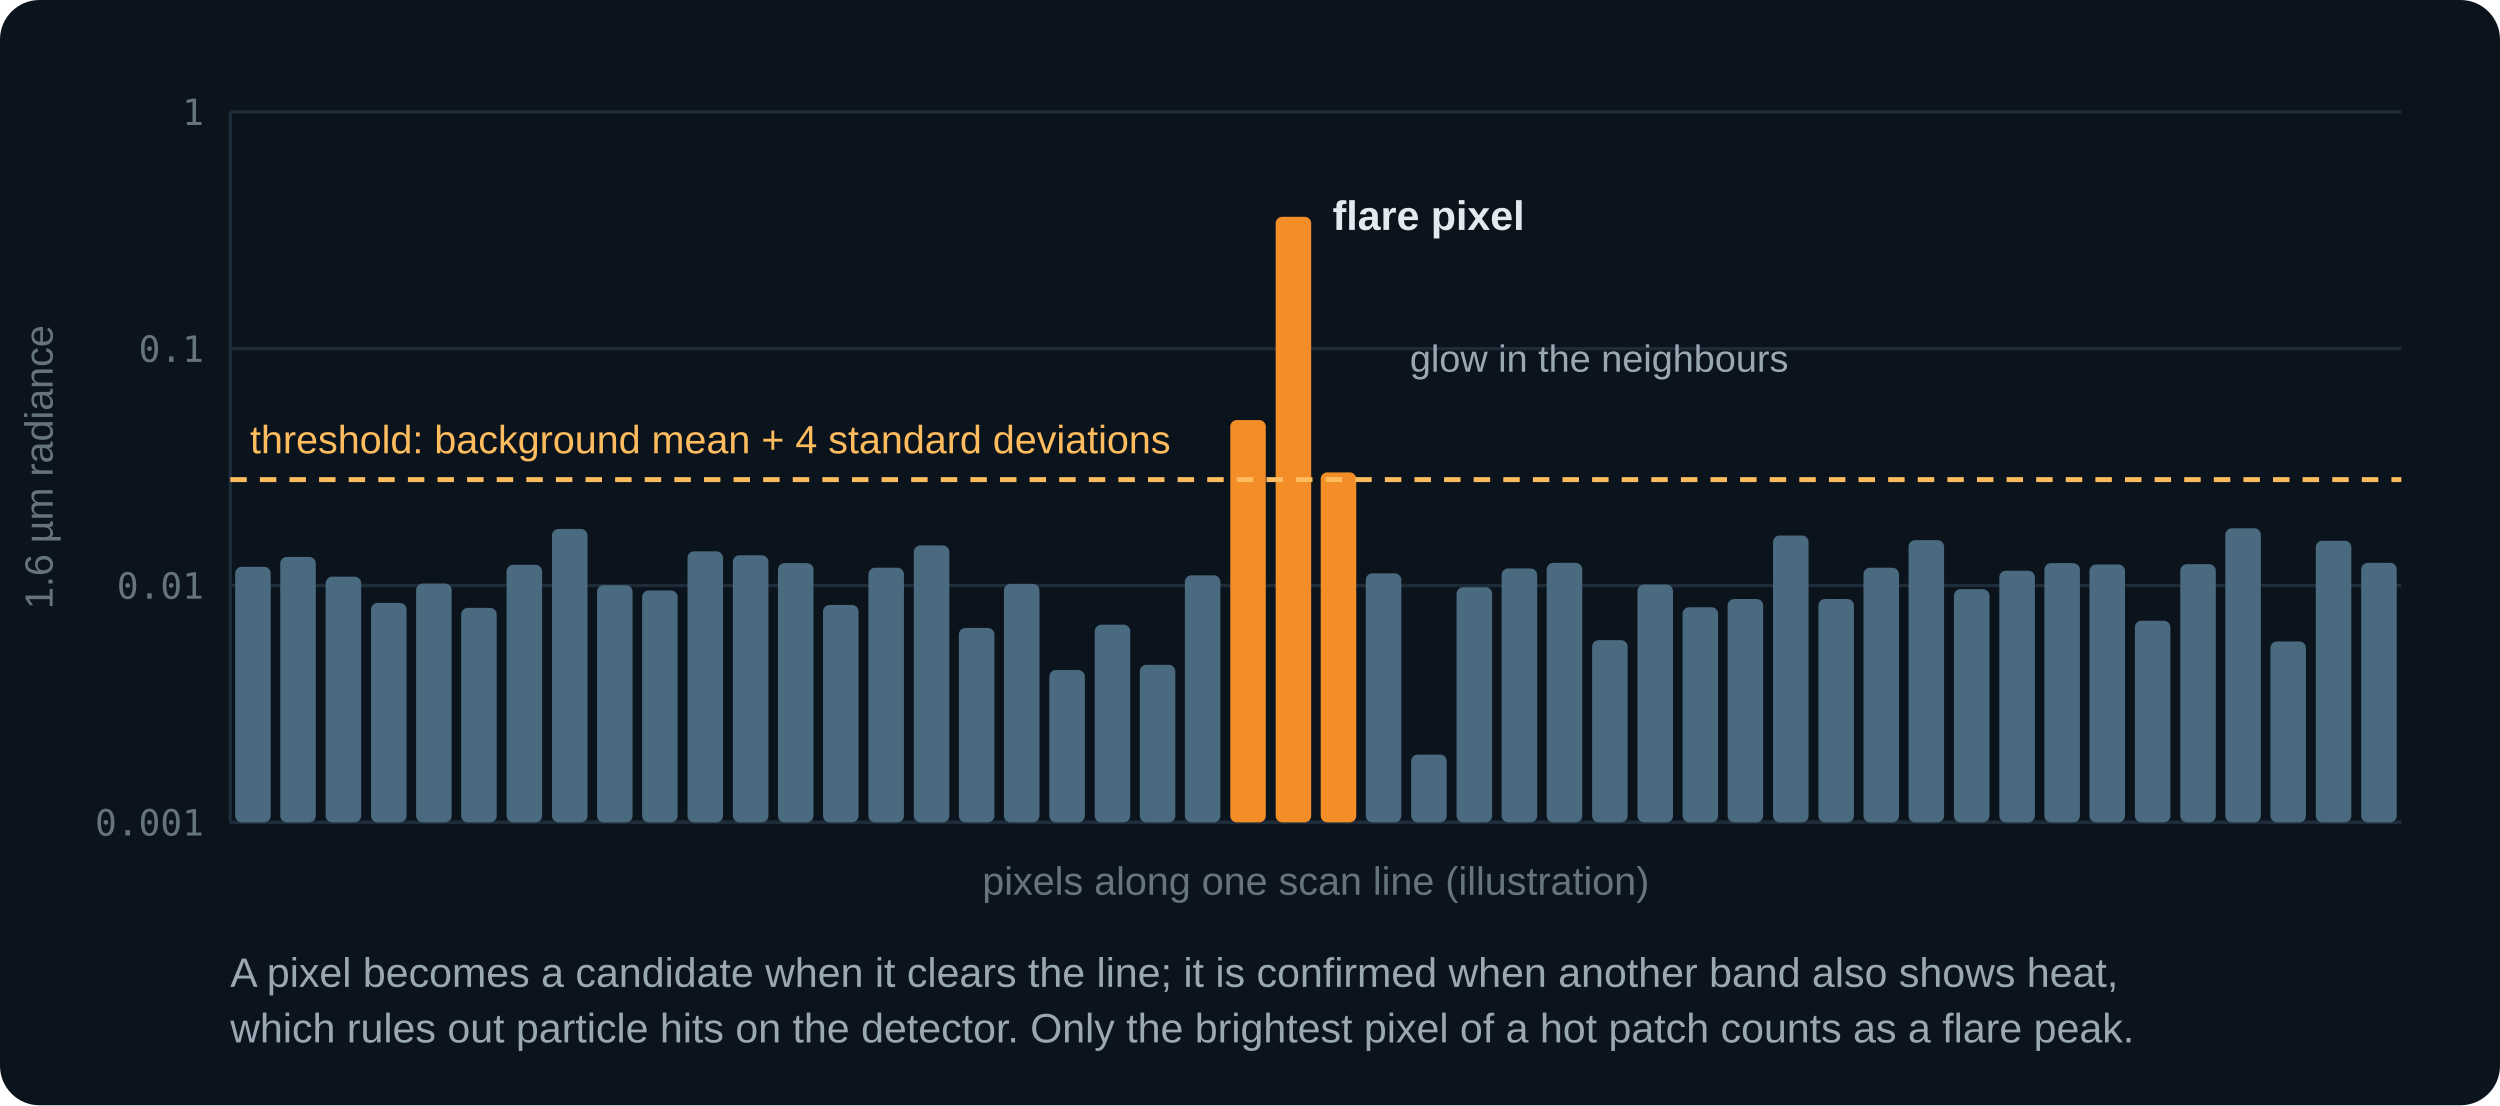
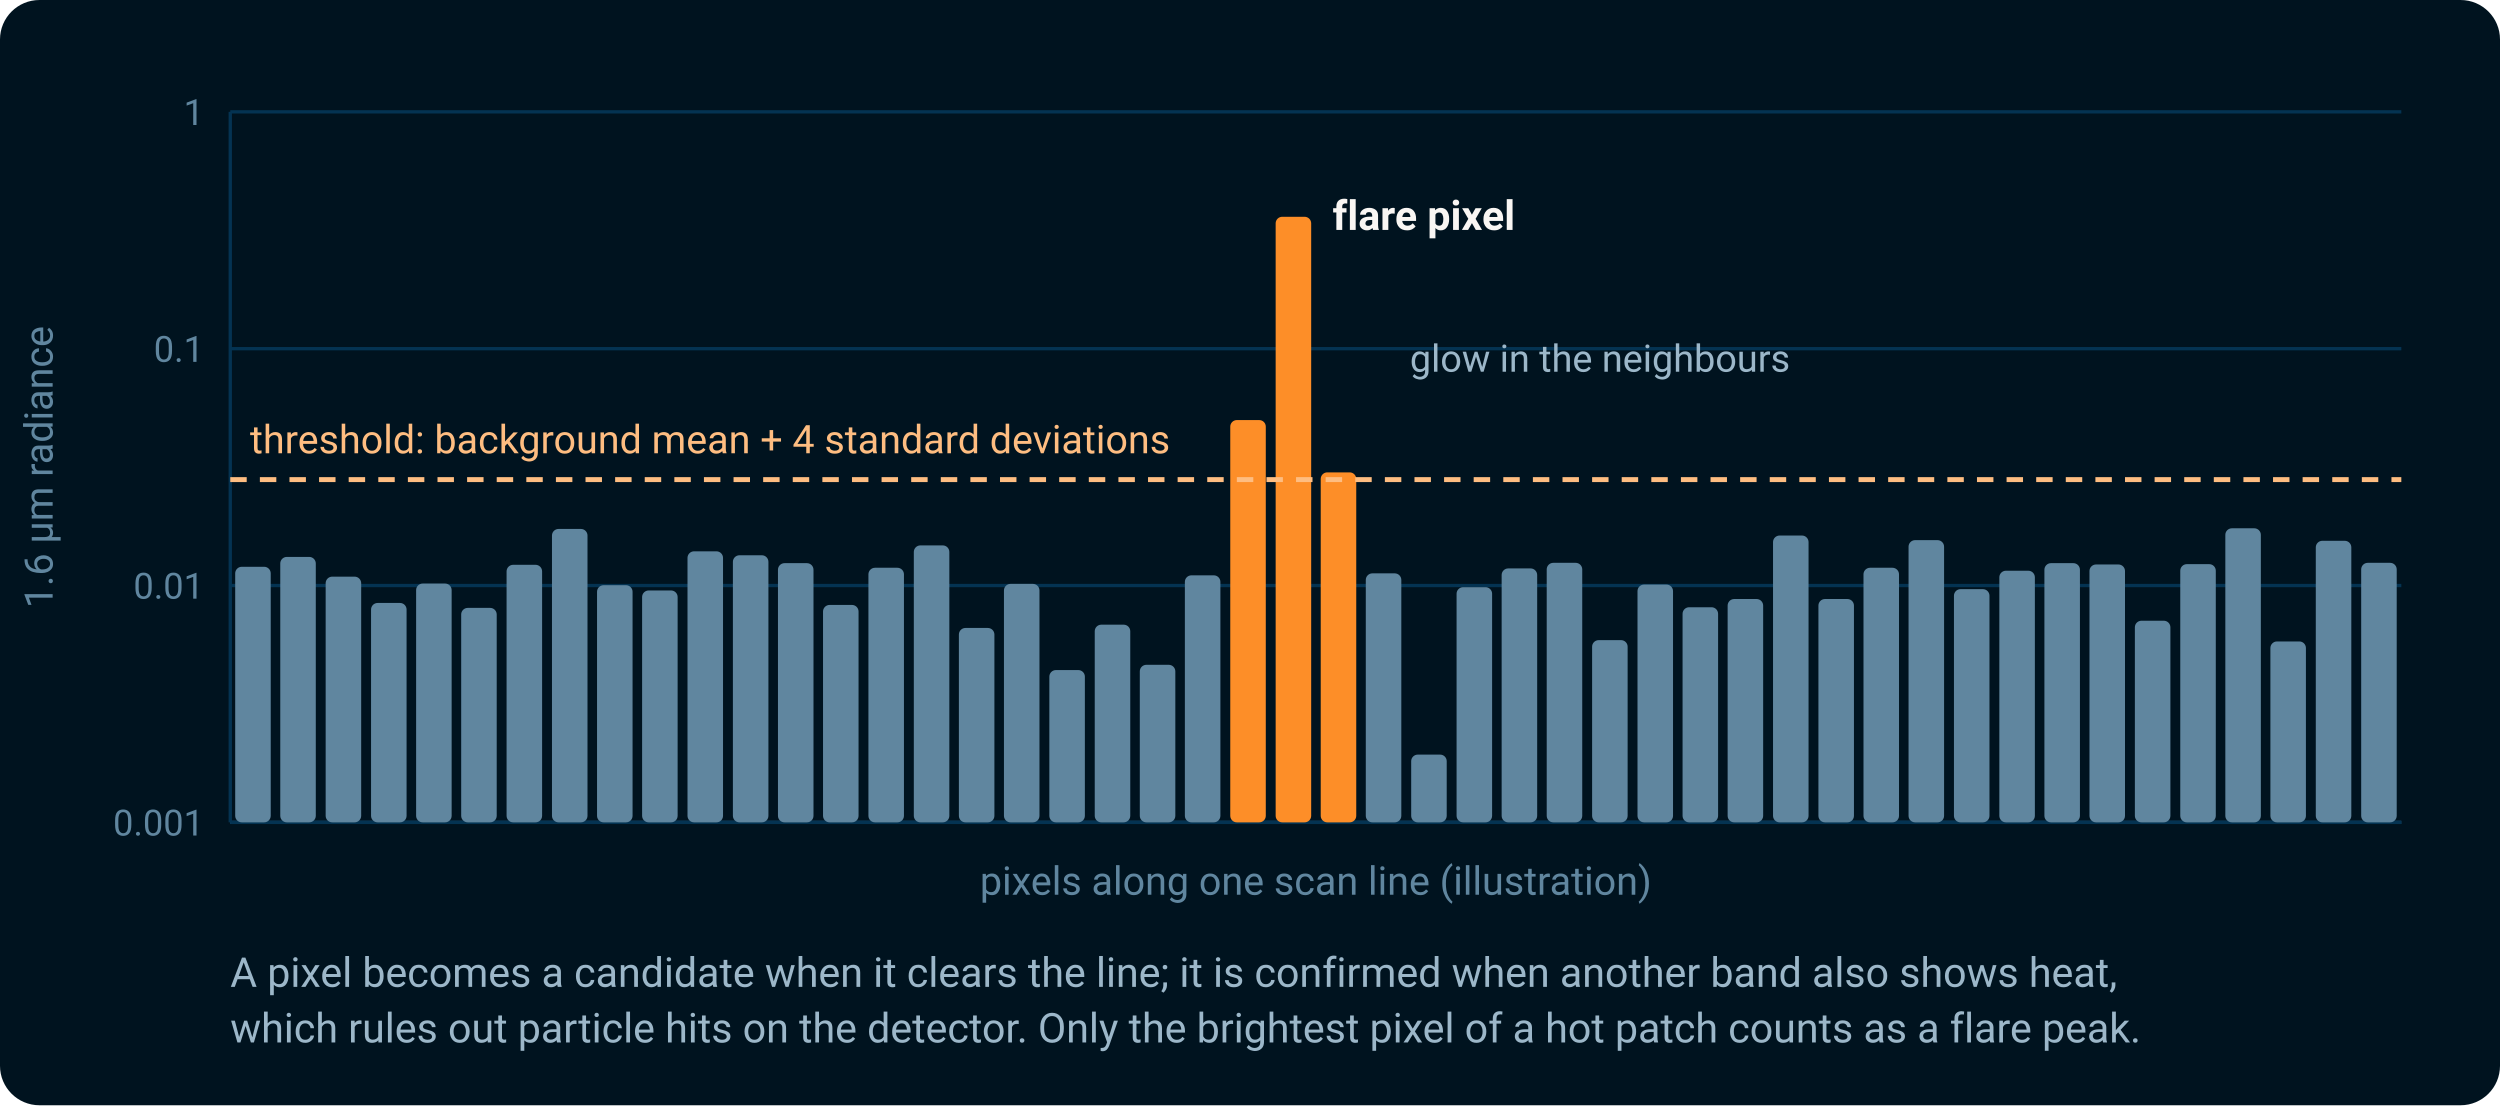
<svg xmlns="http://www.w3.org/2000/svg" viewBox="0 0 760 336" width="760" height="336" role="img" aria-label="Finding a flare pixel against the night background">
-   <rect width="760" height="336" rx="12" fill="#0b141c" />
-   <line x1="70.0" y1="250.0" x2="730.0" y2="250.0" stroke="#2a3744" stroke-width="1" />
-   <line x1="70.0" y1="34.0" x2="70.0" y2="250.0" stroke="#1e2c39" stroke-width="1" />
-   <line x1="70.0" y1="250.0" x2="730.0" y2="250.0" stroke="#1e2c39" stroke-width="1" />
-   <text x="62.0" y="254.0" fill="#66747f" font-size="11" font-family="'IBM Plex Mono', Menlo, Consolas, monospace" text-anchor="end" font-weight="400">0.001</text>
-   <line x1="70.0" y1="178.0" x2="730.0" y2="178.0" stroke="#1e2c39" stroke-width="1" />
-   <text x="62.0" y="182.0" fill="#66747f" font-size="11" font-family="'IBM Plex Mono', Menlo, Consolas, monospace" text-anchor="end" font-weight="400">0.01</text>
-   <line x1="70.0" y1="106.0" x2="730.0" y2="106.0" stroke="#1e2c39" stroke-width="1" />
-   <text x="62.0" y="110.0" fill="#66747f" font-size="11" font-family="'IBM Plex Mono', Menlo, Consolas, monospace" text-anchor="end" font-weight="400">0.1</text>
-   <line x1="70.0" y1="34.0" x2="730.0" y2="34.0" stroke="#1e2c39" stroke-width="1" />
-   <text x="62.0" y="38.0" fill="#66747f" font-size="11" font-family="'IBM Plex Mono', Menlo, Consolas, monospace" text-anchor="end" font-weight="400">1</text>
-   <rect x="71.5" y="172.3" width="10.8" height="77.7" fill="#4a6a80" rx="2" />
-   <rect x="85.2" y="169.3" width="10.8" height="80.7" fill="#4a6a80" rx="2" />
-   <rect x="99.0" y="175.3" width="10.8" height="74.7" fill="#4a6a80" rx="2" />
-   <rect x="112.8" y="183.3" width="10.8" height="66.7" fill="#4a6a80" rx="2" />
-   <rect x="126.5" y="177.4" width="10.8" height="72.6" fill="#4a6a80" rx="2" />
-   <rect x="140.2" y="184.8" width="10.8" height="65.2" fill="#4a6a80" rx="2" />
-   <rect x="154.0" y="171.7" width="10.8" height="78.3" fill="#4a6a80" rx="2" />
-   <rect x="167.8" y="160.8" width="10.8" height="89.2" fill="#4a6a80" rx="2" />
-   <rect x="181.5" y="177.9" width="10.8" height="72.1" fill="#4a6a80" rx="2" />
-   <rect x="195.2" y="179.5" width="10.8" height="70.5" fill="#4a6a80" rx="2" />
-   <rect x="209.0" y="167.6" width="10.8" height="82.4" fill="#4a6a80" rx="2" />
-   <rect x="222.8" y="168.8" width="10.8" height="81.2" fill="#4a6a80" rx="2" />
-   <rect x="236.5" y="171.2" width="10.8" height="78.8" fill="#4a6a80" rx="2" />
-   <rect x="250.2" y="183.9" width="10.8" height="66.1" fill="#4a6a80" rx="2" />
-   <rect x="264.0" y="172.6" width="10.8" height="77.4" fill="#4a6a80" rx="2" />
-   <rect x="277.8" y="165.8" width="10.8" height="84.2" fill="#4a6a80" rx="2" />
-   <rect x="291.5" y="190.9" width="10.8" height="59.1" fill="#4a6a80" rx="2" />
-   <rect x="305.2" y="177.5" width="10.8" height="72.5" fill="#4a6a80" rx="2" />
-   <rect x="319.0" y="203.7" width="10.8" height="46.3" fill="#4a6a80" rx="2" />
-   <rect x="332.8" y="189.9" width="10.8" height="60.1" fill="#4a6a80" rx="2" />
-   <rect x="346.5" y="202.1" width="10.8" height="47.9" fill="#4a6a80" rx="2" />
-   <rect x="360.2" y="174.9" width="10.8" height="75.1" fill="#4a6a80" rx="2" />
-   <rect x="374.0" y="127.7" width="10.8" height="122.3" fill="#f28d27" rx="2" />
-   <rect x="387.8" y="65.9" width="10.8" height="184.1" fill="#f28d27" rx="2" />
-   <rect x="401.5" y="143.6" width="10.8" height="106.4" fill="#f28d27" rx="2" />
-   <rect x="415.2" y="174.3" width="10.8" height="75.7" fill="#4a6a80" rx="2" />
-   <rect x="429.0" y="229.4" width="10.8" height="20.6" fill="#4a6a80" rx="2" />
-   <rect x="442.8" y="178.5" width="10.8" height="71.5" fill="#4a6a80" rx="2" />
-   <rect x="456.5" y="172.8" width="10.8" height="77.2" fill="#4a6a80" rx="2" />
-   <rect x="470.2" y="171.1" width="10.8" height="78.9" fill="#4a6a80" rx="2" />
-   <rect x="484.0" y="194.6" width="10.8" height="55.4" fill="#4a6a80" rx="2" />
-   <rect x="497.8" y="177.7" width="10.8" height="72.3" fill="#4a6a80" rx="2" />
-   <rect x="511.5" y="184.6" width="10.8" height="65.4" fill="#4a6a80" rx="2" />
-   <rect x="525.2" y="182.1" width="10.8" height="67.9" fill="#4a6a80" rx="2" />
-   <rect x="539.0" y="162.8" width="10.8" height="87.2" fill="#4a6a80" rx="2" />
-   <rect x="552.8" y="182.1" width="10.8" height="67.9" fill="#4a6a80" rx="2" />
-   <rect x="566.5" y="172.6" width="10.8" height="77.4" fill="#4a6a80" rx="2" />
-   <rect x="580.2" y="164.2" width="10.8" height="85.8" fill="#4a6a80" rx="2" />
-   <rect x="594.0" y="179.1" width="10.8" height="70.9" fill="#4a6a80" rx="2" />
-   <rect x="607.8" y="173.5" width="10.8" height="76.5" fill="#4a6a80" rx="2" />
-   <rect x="621.5" y="171.2" width="10.8" height="78.8" fill="#4a6a80" rx="2" />
-   <rect x="635.2" y="171.6" width="10.8" height="78.4" fill="#4a6a80" rx="2" />
-   <rect x="649.0" y="188.7" width="10.8" height="61.3" fill="#4a6a80" rx="2" />
-   <rect x="662.8" y="171.5" width="10.8" height="78.5" fill="#4a6a80" rx="2" />
-   <rect x="676.5" y="160.6" width="10.8" height="89.4" fill="#4a6a80" rx="2" />
-   <rect x="690.2" y="195.0" width="10.8" height="55.0" fill="#4a6a80" rx="2" />
-   <rect x="704.0" y="164.4" width="10.8" height="85.6" fill="#4a6a80" rx="2" />
-   <rect x="717.8" y="171.1" width="10.8" height="78.9" fill="#4a6a80" rx="2" />
-   <line x1="70.0" y1="145.8" x2="730.0" y2="145.8" stroke="#ffbc5f" stroke-width="1.5" stroke-dasharray="5 4" />
-   <text x="76.0" y="137.8" fill="#ffbc5f" font-size="12" font-family="Archivo, 'Helvetica Neue', Arial, sans-serif" text-anchor="start" font-weight="400">threshold: background mean + 4 standard deviations</text>
-   <text x="405.1" y="69.9" fill="#e3e9ee" font-size="12.5" font-family="Archivo, 'Helvetica Neue', Arial, sans-serif" text-anchor="start" font-weight="600">flare pixel</text>
-   <text x="428.6" y="113.0" fill="#9aa8b4" font-size="11.5" font-family="Archivo, 'Helvetica Neue', Arial, sans-serif" text-anchor="start" font-weight="400">glow in the neighbours</text>
-   <text x="400.0" y="272.0" fill="#66747f" font-size="12" font-family="Archivo, 'Helvetica Neue', Arial, sans-serif" text-anchor="middle" font-weight="400">pixels along one scan line (illustration)</text>
-   <text x="16.0" y="142.0" fill="#66747f" font-size="12" font-family="Archivo, 'Helvetica Neue', Arial, sans-serif" text-anchor="middle" font-weight="400" transform="rotate(-90 16 142.0)">1.6 µm radiance</text>
-   <text x="70.0" y="300.0" fill="#9aa8b4" font-size="12.5" font-family="Archivo, 'Helvetica Neue', Arial, sans-serif" text-anchor="start" font-weight="400">A pixel becomes a candidate when it clears the line; it is confirmed when another band also shows heat,</text>
-   <text x="70.0" y="316.9" fill="#9aa8b4" font-size="12.5" font-family="Archivo, 'Helvetica Neue', Arial, sans-serif" text-anchor="start" font-weight="400">which rules out particle hits on the detector. Only the brightest pixel of a hot patch counts as a flare peak.</text>
+   <rect width="760" height="336" rx="12" fill="#00131F" />
+   <line x1="70.0" y1="250.0" x2="730.0" y2="250.0" stroke="#1D5072" stroke-width="1" />
+   <line x1="70.0" y1="34.0" x2="70.0" y2="250.0" stroke="#043352" stroke-width="1" />
+   <line x1="70.0" y1="250.0" x2="730.0" y2="250.0" stroke="#043352" stroke-width="1" />
+   <text x="62.0" y="254.0" fill="#60869F" font-size="11" font-family="Roboto, Arial, sans-serif" text-anchor="end" font-weight="400">0.001</text>
+   <line x1="70.0" y1="178.0" x2="730.0" y2="178.0" stroke="#043352" stroke-width="1" />
+   <text x="62.0" y="182.0" fill="#60869F" font-size="11" font-family="Roboto, Arial, sans-serif" text-anchor="end" font-weight="400">0.01</text>
+   <line x1="70.0" y1="106.0" x2="730.0" y2="106.0" stroke="#043352" stroke-width="1" />
+   <text x="62.0" y="110.0" fill="#60869F" font-size="11" font-family="Roboto, Arial, sans-serif" text-anchor="end" font-weight="400">0.1</text>
+   <line x1="70.0" y1="34.0" x2="730.0" y2="34.0" stroke="#043352" stroke-width="1" />
+   <text x="62.0" y="38.0" fill="#60869F" font-size="11" font-family="Roboto, Arial, sans-serif" text-anchor="end" font-weight="400">1</text>
+   <rect x="71.5" y="172.3" width="10.8" height="77.7" fill="#60869F" rx="2" />
+   <rect x="85.2" y="169.3" width="10.8" height="80.7" fill="#60869F" rx="2" />
+   <rect x="99.0" y="175.3" width="10.8" height="74.7" fill="#60869F" rx="2" />
+   <rect x="112.8" y="183.3" width="10.8" height="66.7" fill="#60869F" rx="2" />
+   <rect x="126.5" y="177.4" width="10.8" height="72.6" fill="#60869F" rx="2" />
+   <rect x="140.2" y="184.8" width="10.8" height="65.2" fill="#60869F" rx="2" />
+   <rect x="154.0" y="171.7" width="10.8" height="78.3" fill="#60869F" rx="2" />
+   <rect x="167.8" y="160.8" width="10.8" height="89.2" fill="#60869F" rx="2" />
+   <rect x="181.5" y="177.9" width="10.8" height="72.1" fill="#60869F" rx="2" />
+   <rect x="195.2" y="179.5" width="10.8" height="70.5" fill="#60869F" rx="2" />
+   <rect x="209.0" y="167.6" width="10.8" height="82.4" fill="#60869F" rx="2" />
+   <rect x="222.8" y="168.8" width="10.8" height="81.2" fill="#60869F" rx="2" />
+   <rect x="236.5" y="171.2" width="10.8" height="78.8" fill="#60869F" rx="2" />
+   <rect x="250.2" y="183.9" width="10.8" height="66.1" fill="#60869F" rx="2" />
+   <rect x="264.0" y="172.6" width="10.8" height="77.4" fill="#60869F" rx="2" />
+   <rect x="277.8" y="165.8" width="10.8" height="84.2" fill="#60869F" rx="2" />
+   <rect x="291.5" y="190.9" width="10.8" height="59.1" fill="#60869F" rx="2" />
+   <rect x="305.2" y="177.5" width="10.8" height="72.5" fill="#60869F" rx="2" />
+   <rect x="319.0" y="203.7" width="10.8" height="46.3" fill="#60869F" rx="2" />
+   <rect x="332.8" y="189.9" width="10.8" height="60.1" fill="#60869F" rx="2" />
+   <rect x="346.5" y="202.1" width="10.8" height="47.9" fill="#60869F" rx="2" />
+   <rect x="360.2" y="174.9" width="10.8" height="75.1" fill="#60869F" rx="2" />
+   <rect x="374.0" y="127.7" width="10.8" height="122.3" fill="#FD8E28" rx="2" />
+   <rect x="387.8" y="65.9" width="10.8" height="184.1" fill="#FD8E28" rx="2" />
+   <rect x="401.5" y="143.6" width="10.8" height="106.4" fill="#FD8E28" rx="2" />
+   <rect x="415.2" y="174.3" width="10.8" height="75.7" fill="#60869F" rx="2" />
+   <rect x="429.0" y="229.4" width="10.8" height="20.6" fill="#60869F" rx="2" />
+   <rect x="442.8" y="178.5" width="10.8" height="71.5" fill="#60869F" rx="2" />
+   <rect x="456.5" y="172.8" width="10.8" height="77.2" fill="#60869F" rx="2" />
+   <rect x="470.2" y="171.1" width="10.8" height="78.9" fill="#60869F" rx="2" />
+   <rect x="484.0" y="194.6" width="10.8" height="55.4" fill="#60869F" rx="2" />
+   <rect x="497.8" y="177.7" width="10.8" height="72.3" fill="#60869F" rx="2" />
+   <rect x="511.5" y="184.6" width="10.8" height="65.4" fill="#60869F" rx="2" />
+   <rect x="525.2" y="182.1" width="10.8" height="67.9" fill="#60869F" rx="2" />
+   <rect x="539.0" y="162.8" width="10.8" height="87.2" fill="#60869F" rx="2" />
+   <rect x="552.8" y="182.1" width="10.8" height="67.9" fill="#60869F" rx="2" />
+   <rect x="566.5" y="172.6" width="10.8" height="77.4" fill="#60869F" rx="2" />
+   <rect x="580.2" y="164.2" width="10.8" height="85.8" fill="#60869F" rx="2" />
+   <rect x="594.0" y="179.1" width="10.8" height="70.9" fill="#60869F" rx="2" />
+   <rect x="607.8" y="173.5" width="10.8" height="76.5" fill="#60869F" rx="2" />
+   <rect x="621.5" y="171.2" width="10.8" height="78.8" fill="#60869F" rx="2" />
+   <rect x="635.2" y="171.6" width="10.8" height="78.4" fill="#60869F" rx="2" />
+   <rect x="649.0" y="188.7" width="10.8" height="61.3" fill="#60869F" rx="2" />
+   <rect x="662.8" y="171.5" width="10.8" height="78.5" fill="#60869F" rx="2" />
+   <rect x="676.5" y="160.6" width="10.8" height="89.4" fill="#60869F" rx="2" />
+   <rect x="690.2" y="195.0" width="10.8" height="55.0" fill="#60869F" rx="2" />
+   <rect x="704.0" y="164.4" width="10.8" height="85.6" fill="#60869F" rx="2" />
+   <rect x="717.8" y="171.1" width="10.8" height="78.9" fill="#60869F" rx="2" />
+   <line x1="70.0" y1="145.8" x2="730.0" y2="145.8" stroke="#FEBD81" stroke-width="1.5" stroke-dasharray="5 4" />
+   <text x="76.0" y="137.8" fill="#FEBD81" font-size="12" font-family="'PP Neue Montreal', Roboto, Arial, sans-serif" text-anchor="start" font-weight="400">threshold: background mean + 4 standard deviations</text>
+   <text x="405.1" y="69.9" fill="#F9F6F3" font-size="12.5" font-family="'PP Neue Montreal', Roboto, Arial, sans-serif" text-anchor="start" font-weight="600">flare pixel</text>
+   <text x="428.6" y="113.0" fill="#9CB7C9" font-size="11.5" font-family="'PP Neue Montreal', Roboto, Arial, sans-serif" text-anchor="start" font-weight="400">glow in the neighbours</text>
+   <text x="400.0" y="272.0" fill="#60869F" font-size="12" font-family="'PP Neue Montreal', Roboto, Arial, sans-serif" text-anchor="middle" font-weight="400">pixels along one scan line (illustration)</text>
+   <text x="16.0" y="142.0" fill="#60869F" font-size="12" font-family="'PP Neue Montreal', Roboto, Arial, sans-serif" text-anchor="middle" font-weight="400" transform="rotate(-90 16 142.0)">1.6 µm radiance</text>
+   <text x="70.0" y="300.0" fill="#9CB7C9" font-size="12.5" font-family="'PP Neue Montreal', Roboto, Arial, sans-serif" text-anchor="start" font-weight="400">A pixel becomes a candidate when it clears the line; it is confirmed when another band also shows heat,</text>
+   <text x="70.0" y="316.9" fill="#9CB7C9" font-size="12.5" font-family="'PP Neue Montreal', Roboto, Arial, sans-serif" text-anchor="start" font-weight="400">which rules out particle hits on the detector. Only the brightest pixel of a hot patch counts as a flare peak.</text>
</svg>
